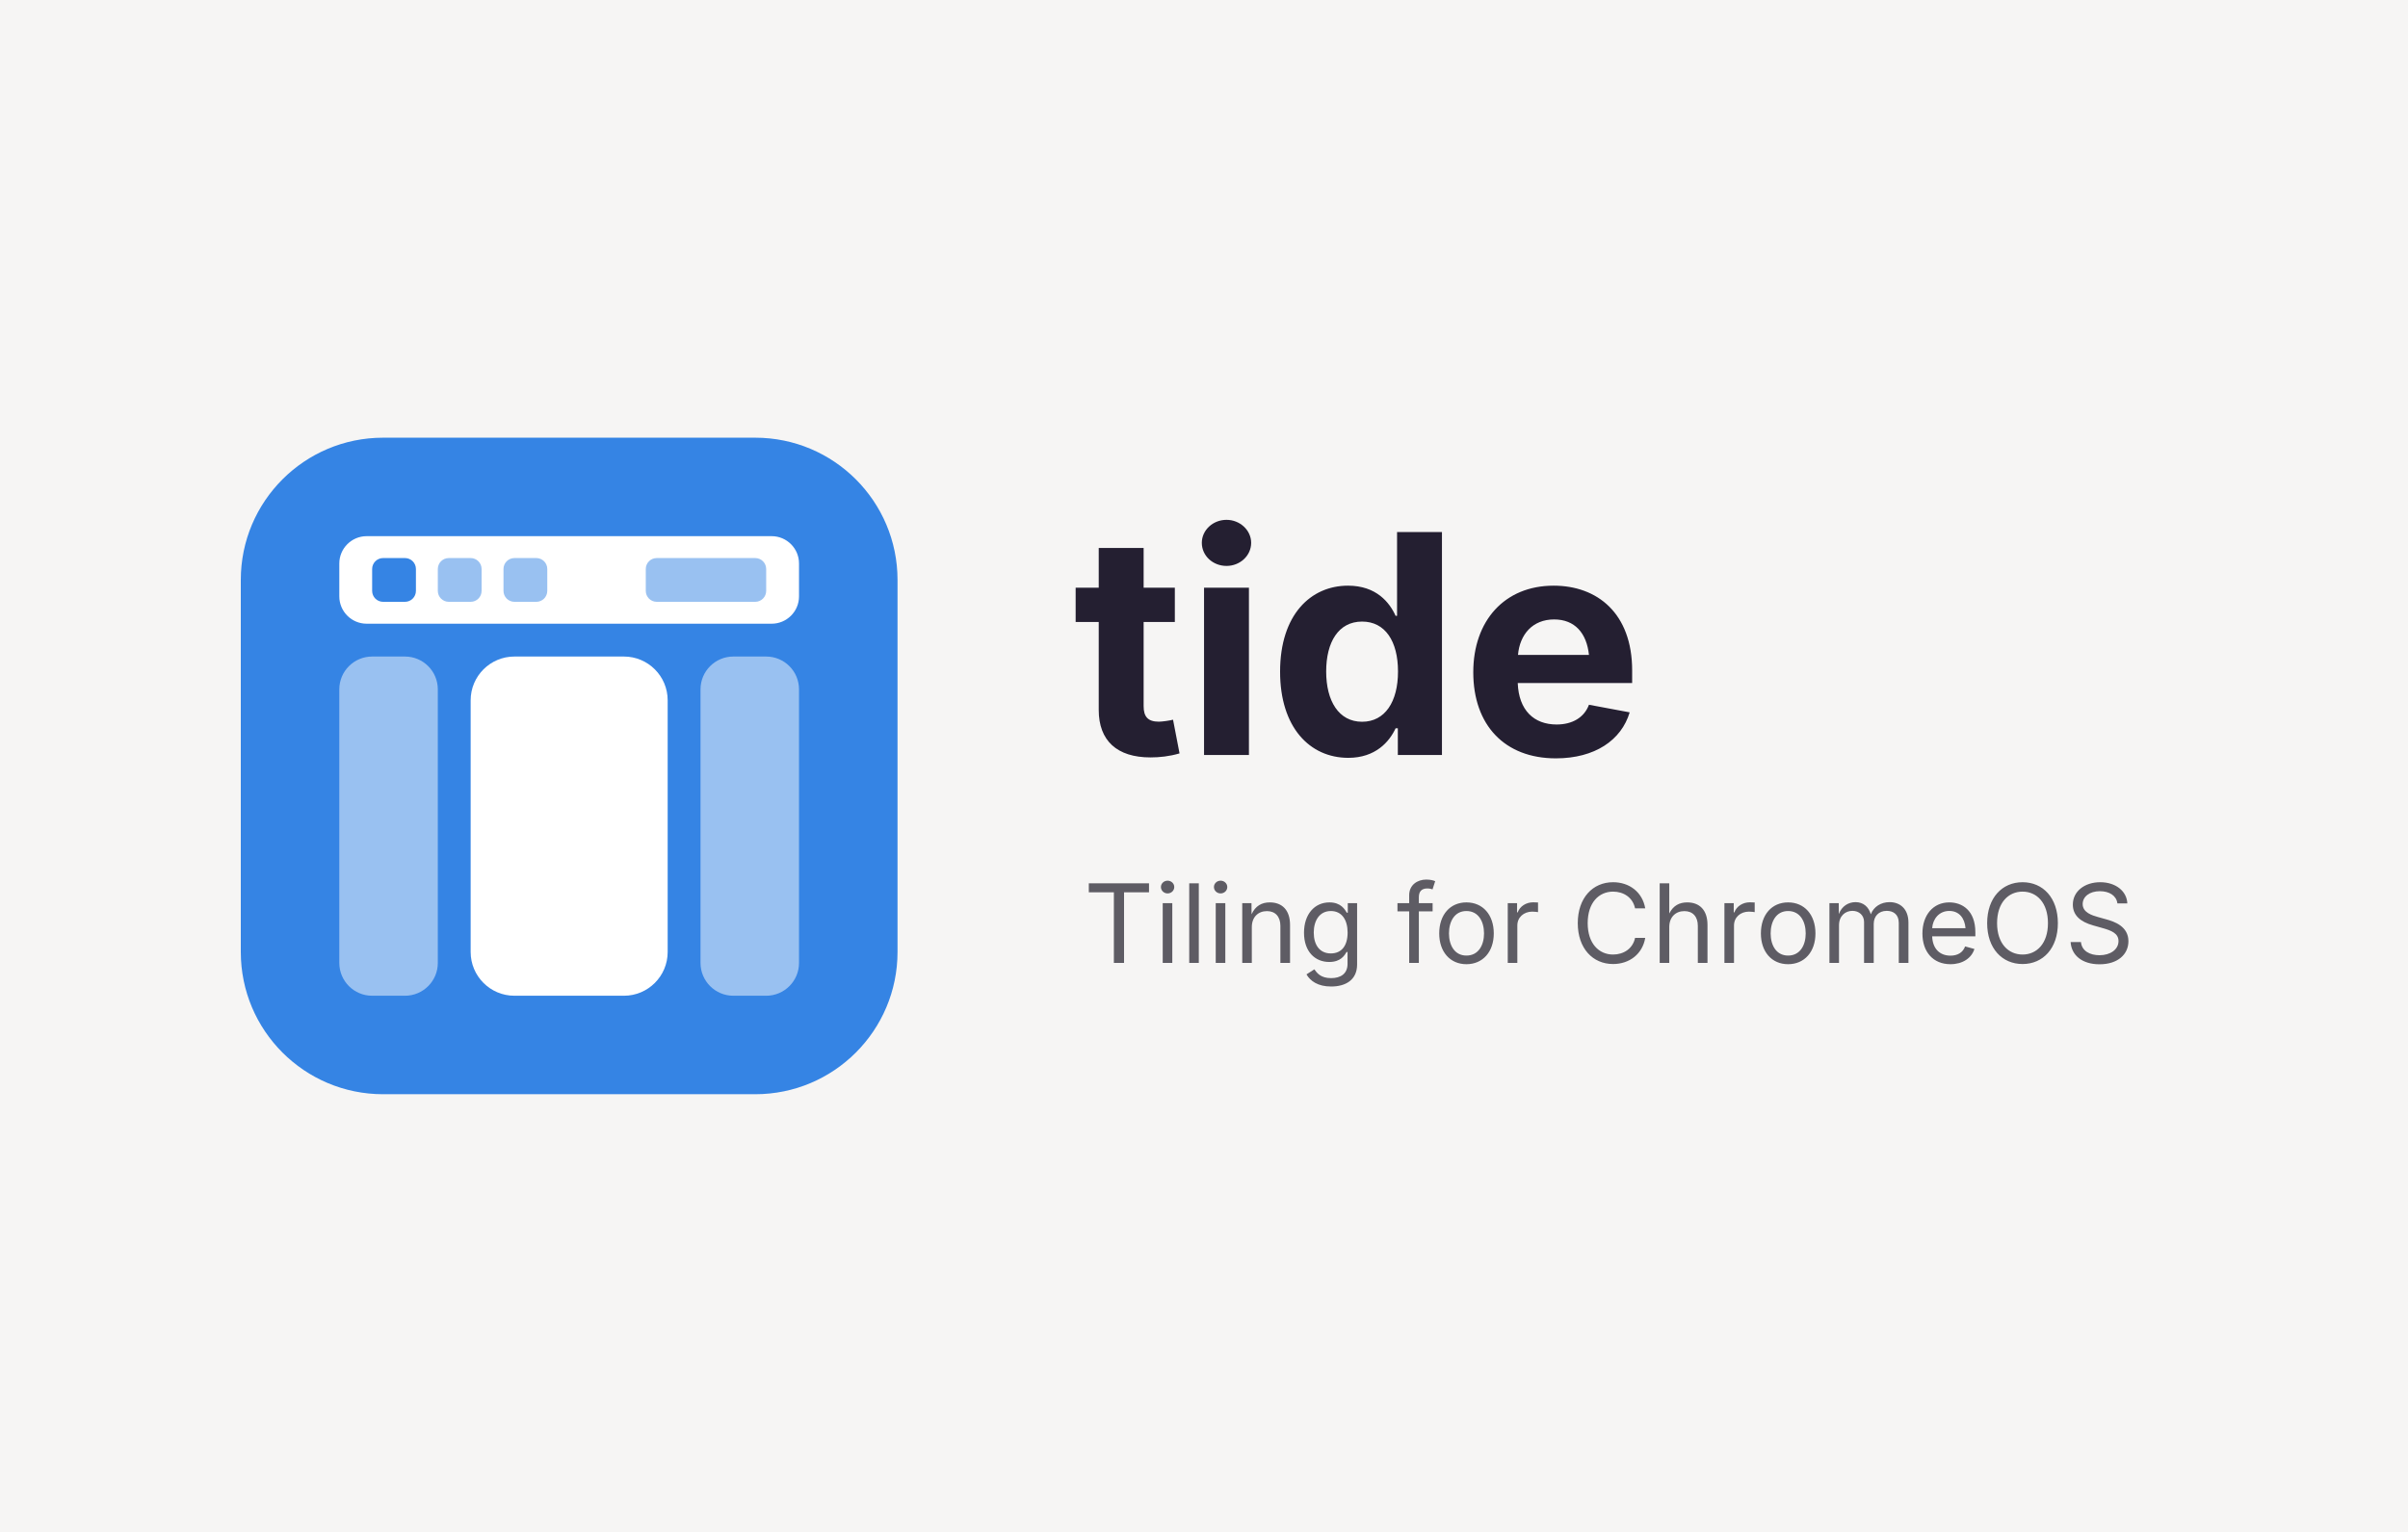
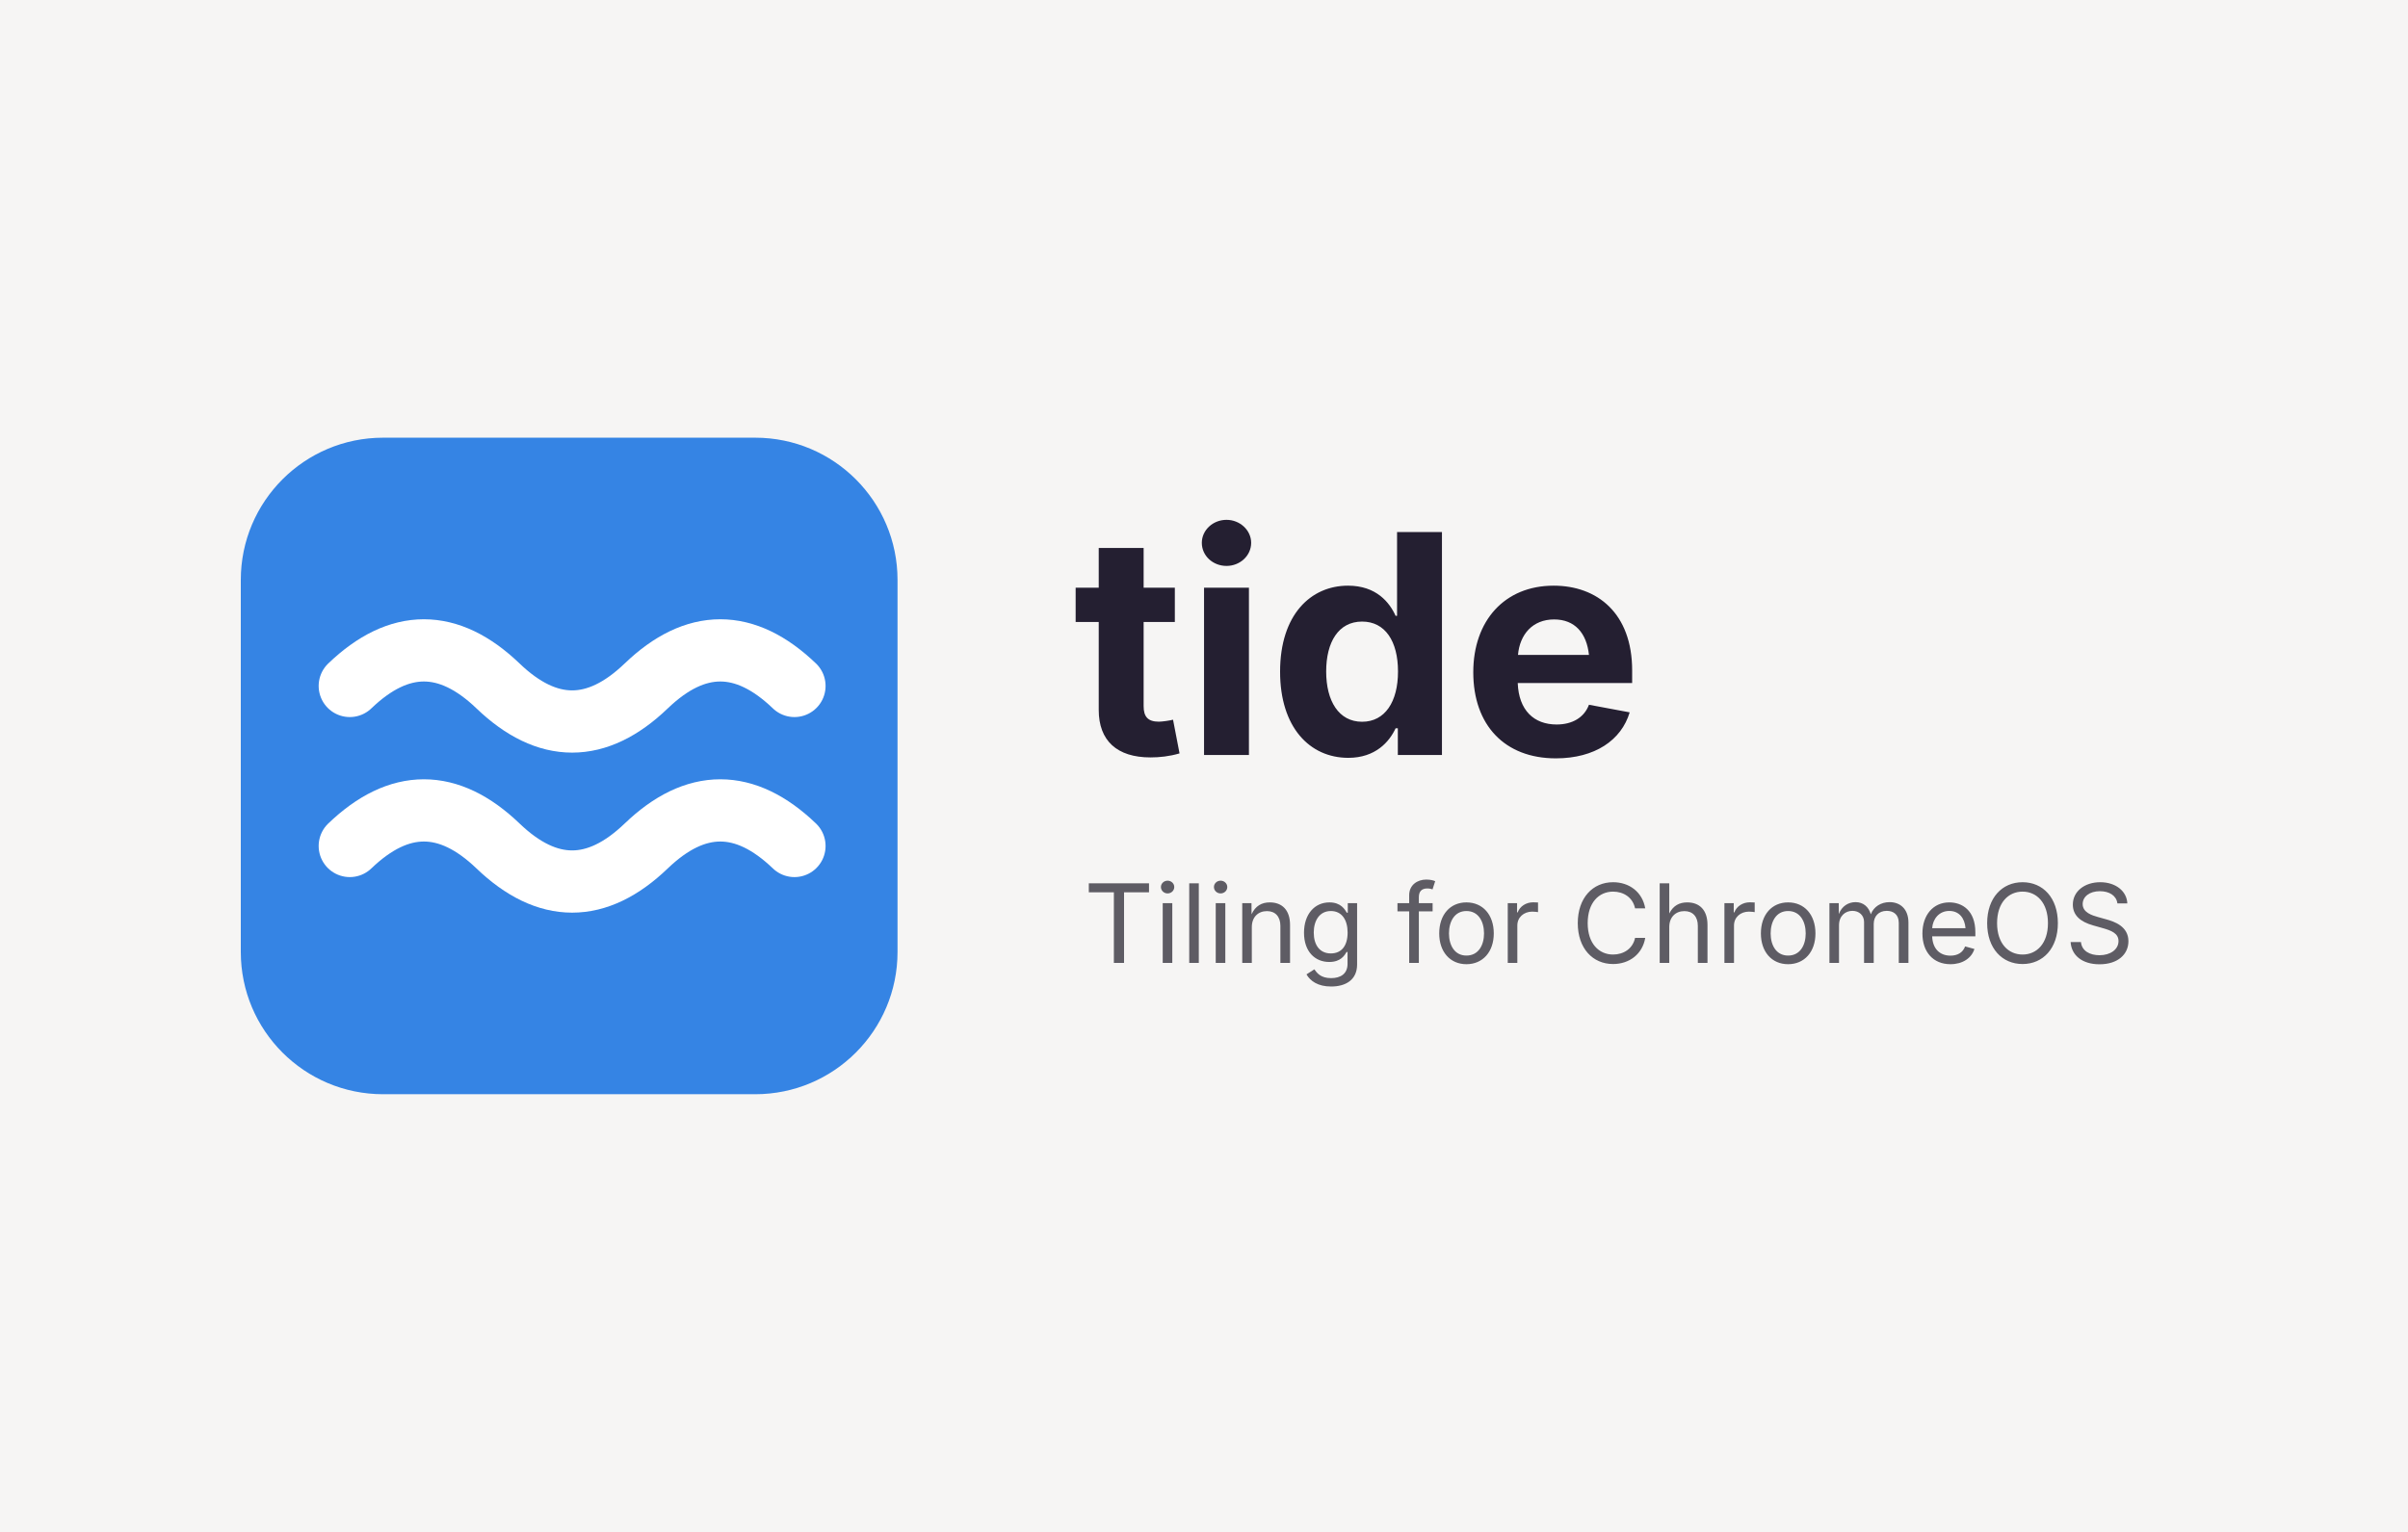
<svg xmlns="http://www.w3.org/2000/svg" width="440" height="280" viewBox="0 0 440 280">
  <rect width="440" height="280" fill="#f6f5f4" />
  <g transform="translate(40 76) scale(1)">
    <rect x="4" y="4" width="120" height="120" rx="26" fill="#3584e4" />
-     <rect x="22" y="22" width="84" height="16" rx="5" fill="#ffffff" />
-     <rect x="28" y="26" width="8" height="8" rx="2" fill="#3584e4" />
-     <rect x="40" y="26" width="8" height="8" rx="2" fill="#99c1f1" />
-     <rect x="52" y="26" width="8" height="8" rx="2" fill="#99c1f1" />
-     <rect x="78" y="26" width="22" height="8" rx="2" fill="#99c1f1" />
-     <rect x="22" y="44" width="18" height="62" rx="6" fill="#99c1f1" />
-     <rect x="46" y="44" width="36" height="62" rx="8" fill="#ffffff" />
-     <rect x="88" y="44" width="18" height="62" rx="6" fill="#99c1f1" />
+     <g transform="translate(12.54 8.75) scale(6.5)" fill="none" stroke="#ffffff" stroke-width="1.75" stroke-linecap="round" stroke-linejoin="round">
+       <path d="M1.75 6.25q2.083-2 4.167 0t4.166 0t4.167 0" />
+       <path d="M1.75 10.75q2.083-2 4.167 0t4.166 0t4.167 0" />
+     </g>
  </g>
  <text x="196" y="138" font-family="Inter, sans-serif" font-size="56" font-weight="700" fill="#241f31">tide</text>
  <text x="198" y="176" font-family="Inter, sans-serif" font-size="20" fill="#5e5c64">Tiling for ChromeOS</text>
</svg>
